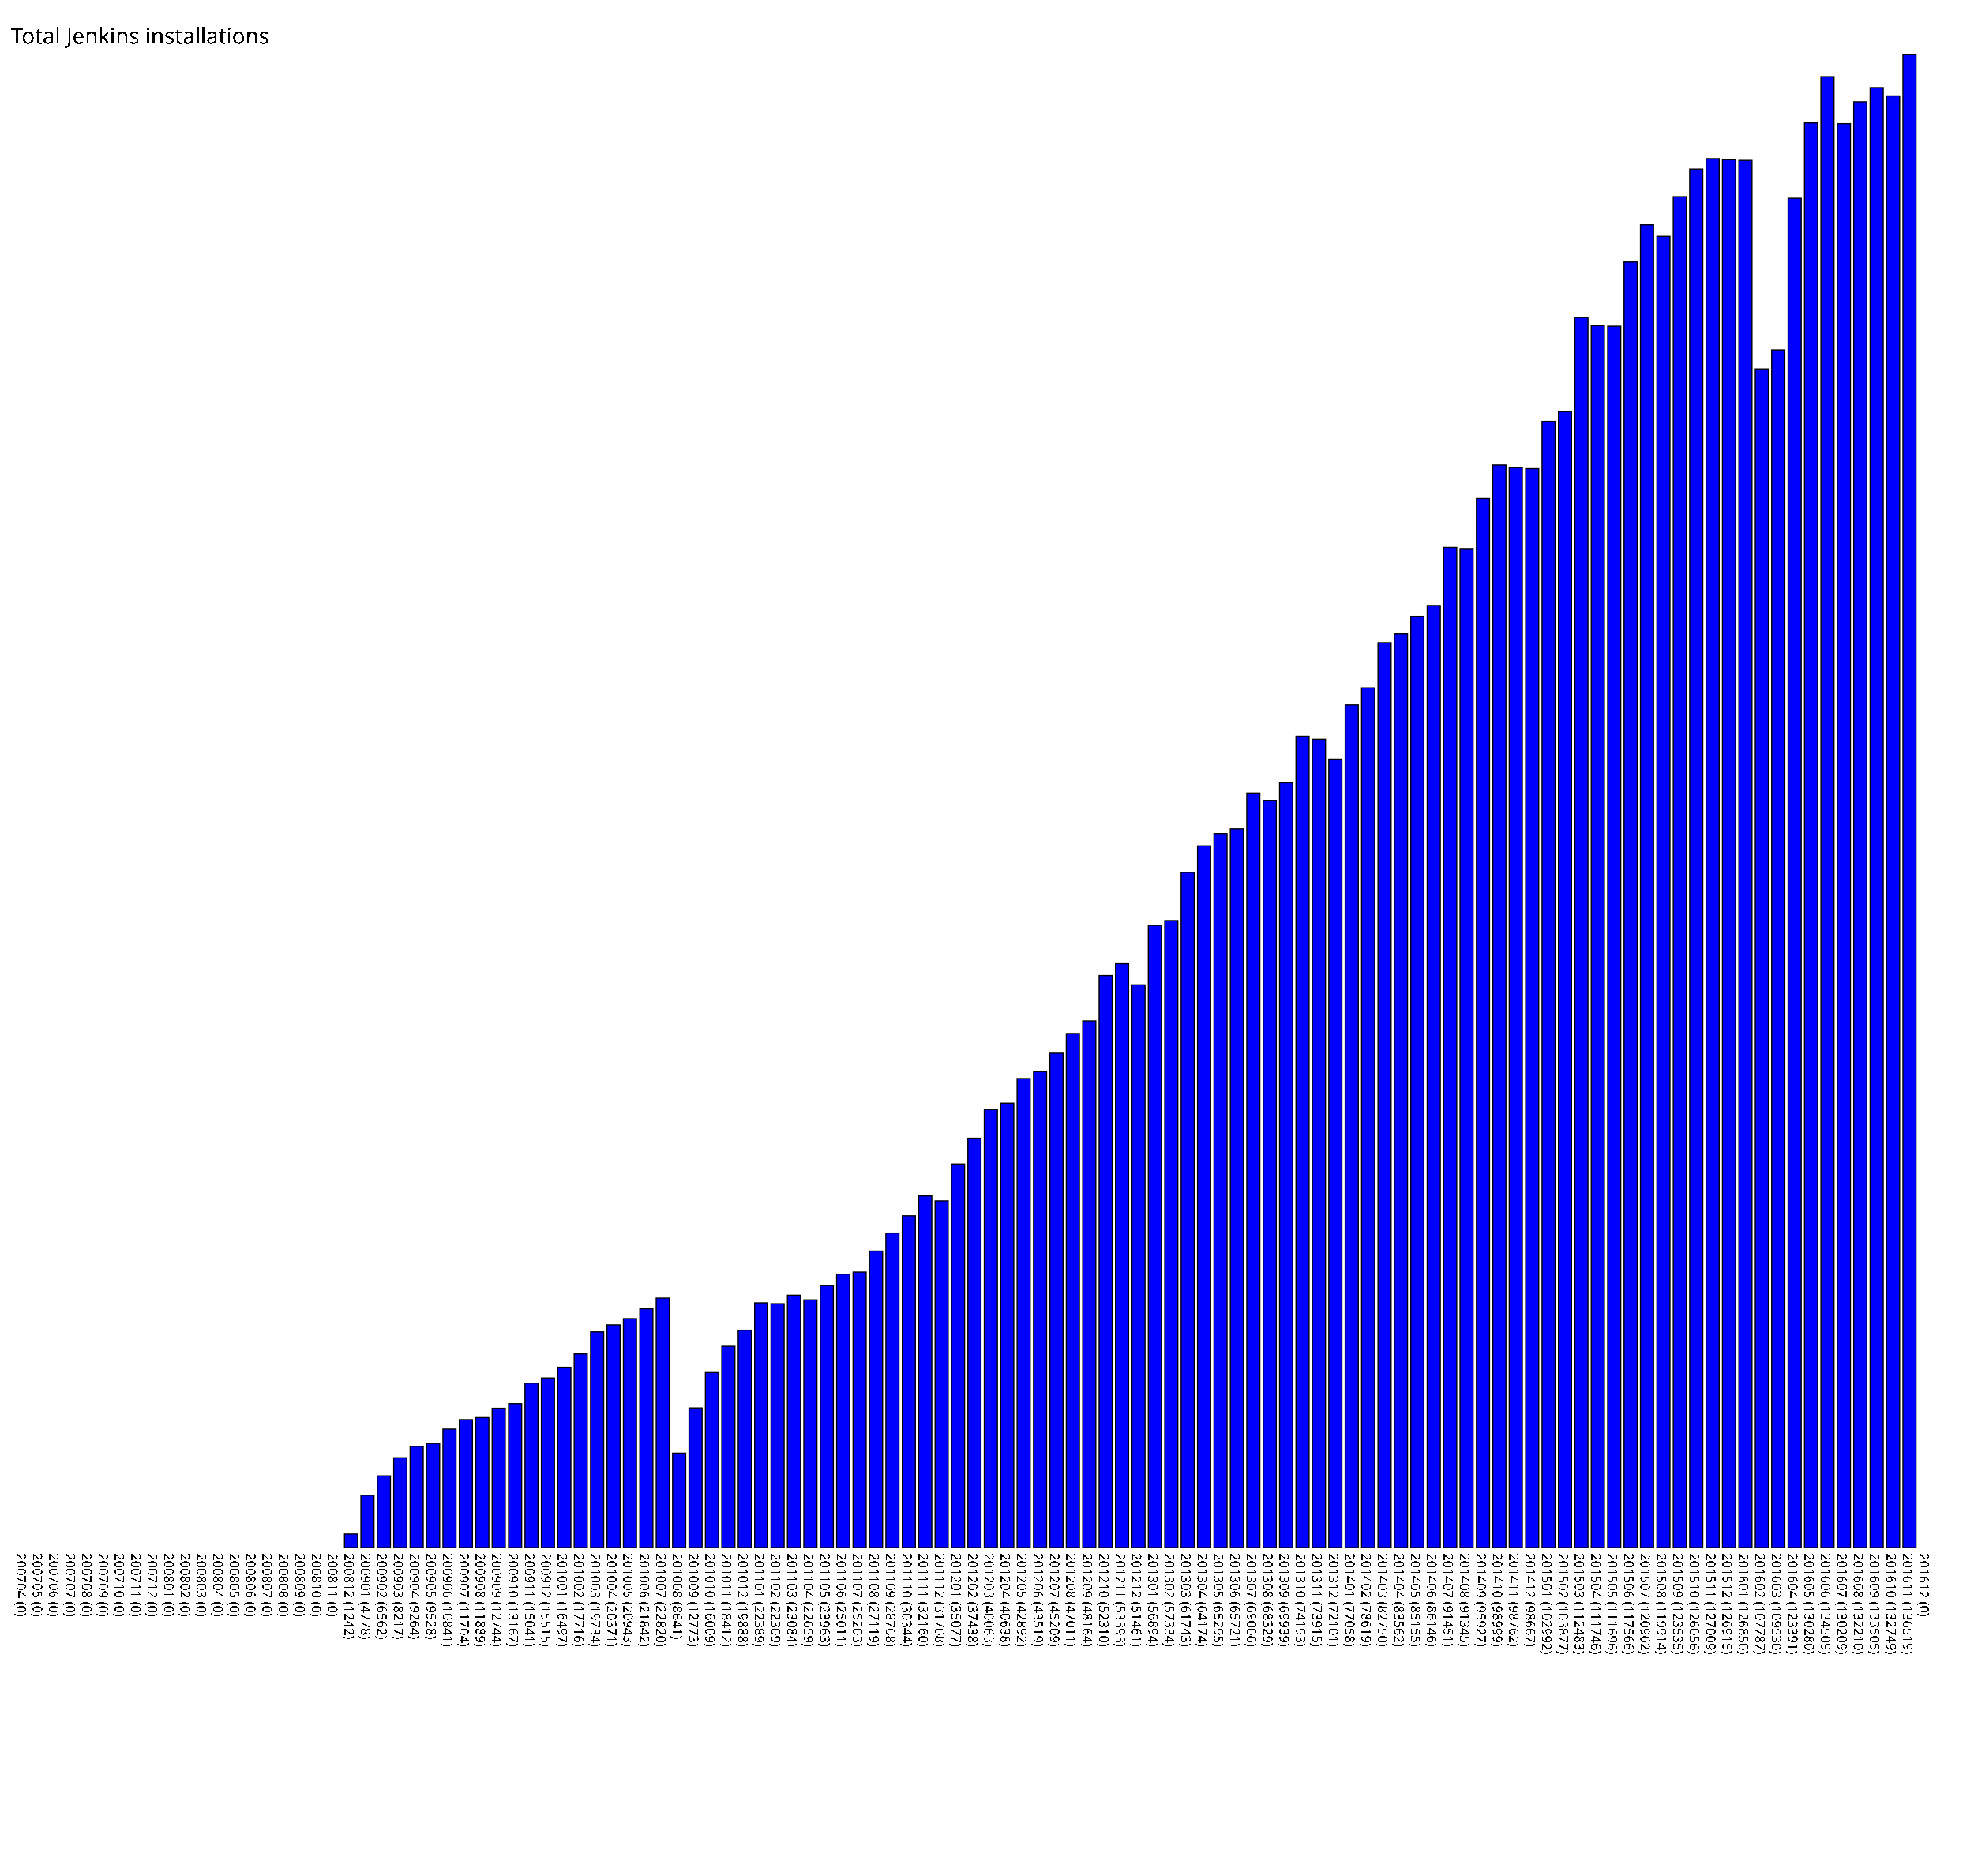
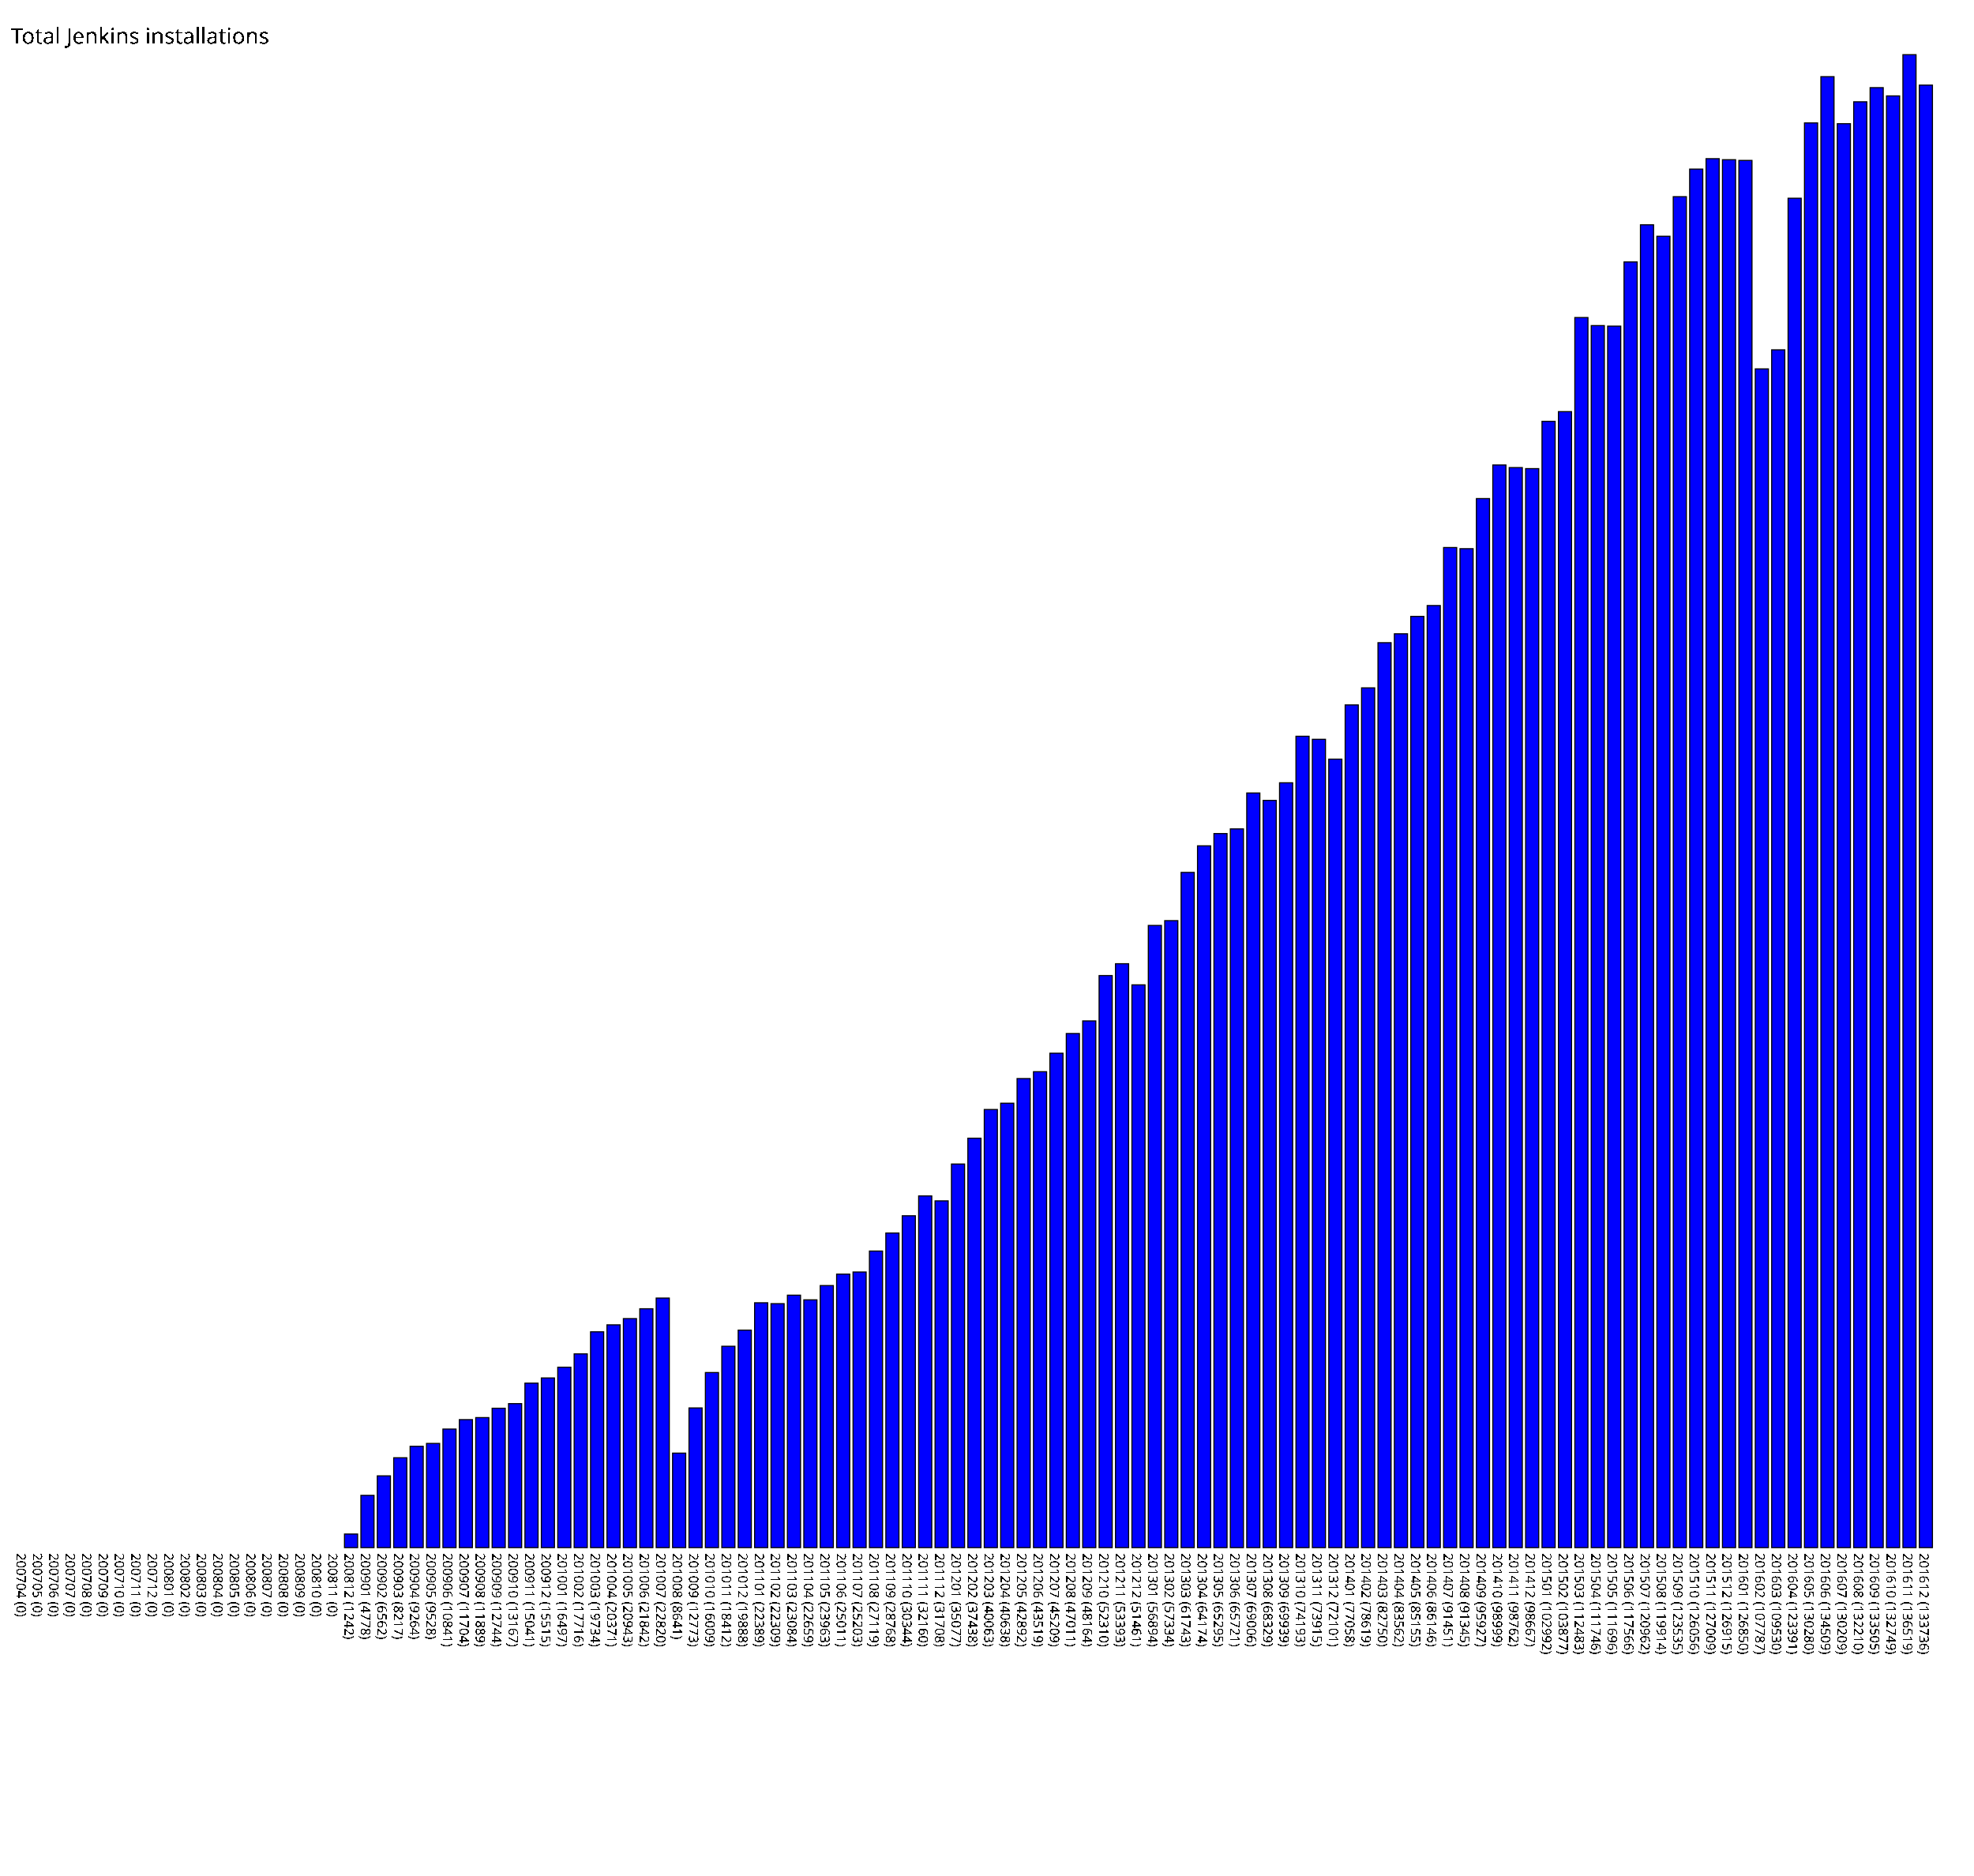
<svg xmlns="http://www.w3.org/2000/svg" version="1.1" preserveAspectRatio="xMidYMid meet" viewBox="0 0 1805 1715.19">
  <rect fill="blue" height="0" stroke="black" width="12" x="15" y="1415.19" />
  <text x="15" y="1420.19" font-family="Tahoma" font-size="12" transform="rotate(90 15,1420.19)" text-rendering="optimizeSpeed" fill="#000000;">200704 (0)</text>
  <rect fill="blue" height="0" stroke="black" width="12" x="30" y="1415.19" />
  <text x="30" y="1420.19" font-family="Tahoma" font-size="12" transform="rotate(90 30,1420.19)" text-rendering="optimizeSpeed" fill="#000000;">200705 (0)</text>
  <rect fill="blue" height="0" stroke="black" width="12" x="45" y="1415.19" />
  <text x="45" y="1420.19" font-family="Tahoma" font-size="12" transform="rotate(90 45,1420.19)" text-rendering="optimizeSpeed" fill="#000000;">200706 (0)</text>
  <rect fill="blue" height="0" stroke="black" width="12" x="60" y="1415.19" />
  <text x="60" y="1420.19" font-family="Tahoma" font-size="12" transform="rotate(90 60,1420.19)" text-rendering="optimizeSpeed" fill="#000000;">200707 (0)</text>
  <rect fill="blue" height="0" stroke="black" width="12" x="75" y="1415.19" />
  <text x="75" y="1420.19" font-family="Tahoma" font-size="12" transform="rotate(90 75,1420.19)" text-rendering="optimizeSpeed" fill="#000000;">200708 (0)</text>
  <rect fill="blue" height="0" stroke="black" width="12" x="90" y="1415.19" />
  <text x="90" y="1420.19" font-family="Tahoma" font-size="12" transform="rotate(90 90,1420.19)" text-rendering="optimizeSpeed" fill="#000000;">200709 (0)</text>
  <rect fill="blue" height="0" stroke="black" width="12" x="105" y="1415.19" />
  <text x="105" y="1420.19" font-family="Tahoma" font-size="12" transform="rotate(90 105,1420.19)" text-rendering="optimizeSpeed" fill="#000000;">200710 (0)</text>
  <rect fill="blue" height="0" stroke="black" width="12" x="120" y="1415.19" />
  <text x="120" y="1420.19" font-family="Tahoma" font-size="12" transform="rotate(90 120,1420.19)" text-rendering="optimizeSpeed" fill="#000000;">200711 (0)</text>
  <rect fill="blue" height="0" stroke="black" width="12" x="135" y="1415.19" />
  <text x="135" y="1420.19" font-family="Tahoma" font-size="12" transform="rotate(90 135,1420.19)" text-rendering="optimizeSpeed" fill="#000000;">200712 (0)</text>
  <rect fill="blue" height="0" stroke="black" width="12" x="150" y="1415.19" />
  <text x="150" y="1420.19" font-family="Tahoma" font-size="12" transform="rotate(90 150,1420.19)" text-rendering="optimizeSpeed" fill="#000000;">200801 (0)</text>
  <rect fill="blue" height="0" stroke="black" width="12" x="165" y="1415.19" />
  <text x="165" y="1420.19" font-family="Tahoma" font-size="12" transform="rotate(90 165,1420.19)" text-rendering="optimizeSpeed" fill="#000000;">200802 (0)</text>
  <rect fill="blue" height="0" stroke="black" width="12" x="180" y="1415.19" />
  <text x="180" y="1420.19" font-family="Tahoma" font-size="12" transform="rotate(90 180,1420.19)" text-rendering="optimizeSpeed" fill="#000000;">200803 (0)</text>
  <rect fill="blue" height="0" stroke="black" width="12" x="195" y="1415.19" />
  <text x="195" y="1420.19" font-family="Tahoma" font-size="12" transform="rotate(90 195,1420.19)" text-rendering="optimizeSpeed" fill="#000000;">200804 (0)</text>
  <rect fill="blue" height="0" stroke="black" width="12" x="210" y="1415.19" />
  <text x="210" y="1420.19" font-family="Tahoma" font-size="12" transform="rotate(90 210,1420.19)" text-rendering="optimizeSpeed" fill="#000000;">200805 (0)</text>
  <rect fill="blue" height="0" stroke="black" width="12" x="225" y="1415.19" />
  <text x="225" y="1420.19" font-family="Tahoma" font-size="12" transform="rotate(90 225,1420.19)" text-rendering="optimizeSpeed" fill="#000000;">200806 (0)</text>
  <rect fill="blue" height="0" stroke="black" width="12" x="240" y="1415.19" />
  <text x="240" y="1420.19" font-family="Tahoma" font-size="12" transform="rotate(90 240,1420.19)" text-rendering="optimizeSpeed" fill="#000000;">200807 (0)</text>
  <rect fill="blue" height="0" stroke="black" width="12" x="255" y="1415.19" />
  <text x="255" y="1420.19" font-family="Tahoma" font-size="12" transform="rotate(90 255,1420.19)" text-rendering="optimizeSpeed" fill="#000000;">200808 (0)</text>
  <rect fill="blue" height="0" stroke="black" width="12" x="270" y="1415.19" />
  <text x="270" y="1420.19" font-family="Tahoma" font-size="12" transform="rotate(90 270,1420.19)" text-rendering="optimizeSpeed" fill="#000000;">200809 (0)</text>
  <rect fill="blue" height="0" stroke="black" width="12" x="285" y="1415.19" />
  <text x="285" y="1420.19" font-family="Tahoma" font-size="12" transform="rotate(90 285,1420.19)" text-rendering="optimizeSpeed" fill="#000000;">200810 (0)</text>
  <rect fill="blue" height="0" stroke="black" width="12" x="300" y="1415.19" />
  <text x="300" y="1420.19" font-family="Tahoma" font-size="12" transform="rotate(90 300,1420.19)" text-rendering="optimizeSpeed" fill="#000000;">200811 (0)</text>
  <rect fill="blue" height="12.42" stroke="black" width="12" x="315" y="1402.77" />
  <text x="315" y="1420.19" font-family="Tahoma" font-size="12" transform="rotate(90 315,1420.19)" text-rendering="optimizeSpeed" fill="#000000;">200812 (1242)</text>
  <rect fill="blue" height="47.78" stroke="black" width="12" x="330" y="1367.41" />
  <text x="330" y="1420.19" font-family="Tahoma" font-size="12" transform="rotate(90 330,1420.19)" text-rendering="optimizeSpeed" fill="#000000;">200901 (4778)</text>
  <rect fill="blue" height="65.62" stroke="black" width="12" x="345" y="1349.57" />
  <text x="345" y="1420.19" font-family="Tahoma" font-size="12" transform="rotate(90 345,1420.19)" text-rendering="optimizeSpeed" fill="#000000;">200902 (6562)</text>
  <rect fill="blue" height="82.17" stroke="black" width="12" x="360" y="1333.02" />
  <text x="360" y="1420.19" font-family="Tahoma" font-size="12" transform="rotate(90 360,1420.19)" text-rendering="optimizeSpeed" fill="#000000;">200903 (8217)</text>
  <rect fill="blue" height="92.64" stroke="black" width="12" x="375" y="1322.55" />
  <text x="375" y="1420.19" font-family="Tahoma" font-size="12" transform="rotate(90 375,1420.19)" text-rendering="optimizeSpeed" fill="#000000;">200904 (9264)</text>
  <rect fill="blue" height="95.28" stroke="black" width="12" x="390" y="1319.91" />
  <text x="390" y="1420.19" font-family="Tahoma" font-size="12" transform="rotate(90 390,1420.19)" text-rendering="optimizeSpeed" fill="#000000;">200905 (9528)</text>
  <rect fill="blue" height="108.41" stroke="black" width="12" x="405" y="1306.78" />
  <text x="405" y="1420.19" font-family="Tahoma" font-size="12" transform="rotate(90 405,1420.19)" text-rendering="optimizeSpeed" fill="#000000;">200906 (10841)</text>
  <rect fill="blue" height="117.04" stroke="black" width="12" x="420" y="1298.15" />
  <text x="420" y="1420.19" font-family="Tahoma" font-size="12" transform="rotate(90 420,1420.19)" text-rendering="optimizeSpeed" fill="#000000;">200907 (11704)</text>
  <rect fill="blue" height="118.89" stroke="black" width="12" x="435" y="1296.30" />
  <text x="435" y="1420.19" font-family="Tahoma" font-size="12" transform="rotate(90 435,1420.19)" text-rendering="optimizeSpeed" fill="#000000;">200908 (11889)</text>
  <rect fill="blue" height="127.44" stroke="black" width="12" x="450" y="1287.75" />
  <text x="450" y="1420.19" font-family="Tahoma" font-size="12" transform="rotate(90 450,1420.19)" text-rendering="optimizeSpeed" fill="#000000;">200909 (12744)</text>
  <rect fill="blue" height="131.67" stroke="black" width="12" x="465" y="1283.52" />
  <text x="465" y="1420.19" font-family="Tahoma" font-size="12" transform="rotate(90 465,1420.19)" text-rendering="optimizeSpeed" fill="#000000;">200910 (13167)</text>
  <rect fill="blue" height="150.41" stroke="black" width="12" x="480" y="1264.78" />
  <text x="480" y="1420.19" font-family="Tahoma" font-size="12" transform="rotate(90 480,1420.19)" text-rendering="optimizeSpeed" fill="#000000;">200911 (15041)</text>
  <rect fill="blue" height="155.15" stroke="black" width="12" x="495" y="1260.04" />
  <text x="495" y="1420.19" font-family="Tahoma" font-size="12" transform="rotate(90 495,1420.19)" text-rendering="optimizeSpeed" fill="#000000;">200912 (15515)</text>
  <rect fill="blue" height="164.97" stroke="black" width="12" x="510" y="1250.22" />
  <text x="510" y="1420.19" font-family="Tahoma" font-size="12" transform="rotate(90 510,1420.19)" text-rendering="optimizeSpeed" fill="#000000;">201001 (16497)</text>
  <rect fill="blue" height="177.16" stroke="black" width="12" x="525" y="1238.03" />
  <text x="525" y="1420.19" font-family="Tahoma" font-size="12" transform="rotate(90 525,1420.19)" text-rendering="optimizeSpeed" fill="#000000;">201002 (17716)</text>
  <rect fill="blue" height="197.34" stroke="black" width="12" x="540" y="1217.85" />
  <text x="540" y="1420.19" font-family="Tahoma" font-size="12" transform="rotate(90 540,1420.19)" text-rendering="optimizeSpeed" fill="#000000;">201003 (19734)</text>
  <rect fill="blue" height="203.71" stroke="black" width="12" x="555" y="1211.48" />
  <text x="555" y="1420.19" font-family="Tahoma" font-size="12" transform="rotate(90 555,1420.19)" text-rendering="optimizeSpeed" fill="#000000;">201004 (20371)</text>
  <rect fill="blue" height="209.43" stroke="black" width="12" x="570" y="1205.76" />
  <text x="570" y="1420.19" font-family="Tahoma" font-size="12" transform="rotate(90 570,1420.19)" text-rendering="optimizeSpeed" fill="#000000;">201005 (20943)</text>
  <rect fill="blue" height="218.42" stroke="black" width="12" x="585" y="1196.77" />
  <text x="585" y="1420.19" font-family="Tahoma" font-size="12" transform="rotate(90 585,1420.19)" text-rendering="optimizeSpeed" fill="#000000;">201006 (21842)</text>
  <rect fill="blue" height="228.2" stroke="black" width="12" x="600" y="1186.99" />
  <text x="600" y="1420.19" font-family="Tahoma" font-size="12" transform="rotate(90 600,1420.19)" text-rendering="optimizeSpeed" fill="#000000;">201007 (22820)</text>
  <rect fill="blue" height="86.41" stroke="black" width="12" x="615" y="1328.78" />
  <text x="615" y="1420.19" font-family="Tahoma" font-size="12" transform="rotate(90 615,1420.19)" text-rendering="optimizeSpeed" fill="#000000;">201008 (8641)</text>
  <rect fill="blue" height="127.73" stroke="black" width="12" x="630" y="1287.46" />
  <text x="630" y="1420.19" font-family="Tahoma" font-size="12" transform="rotate(90 630,1420.19)" text-rendering="optimizeSpeed" fill="#000000;">201009 (12773)</text>
  <rect fill="blue" height="160.09" stroke="black" width="12" x="645" y="1255.10" />
  <text x="645" y="1420.19" font-family="Tahoma" font-size="12" transform="rotate(90 645,1420.19)" text-rendering="optimizeSpeed" fill="#000000;">201010 (16009)</text>
  <rect fill="blue" height="184.12" stroke="black" width="12" x="660" y="1231.07" />
  <text x="660" y="1420.19" font-family="Tahoma" font-size="12" transform="rotate(90 660,1420.19)" text-rendering="optimizeSpeed" fill="#000000;">201011 (18412)</text>
  <rect fill="blue" height="198.88" stroke="black" width="12" x="675" y="1216.31" />
  <text x="675" y="1420.19" font-family="Tahoma" font-size="12" transform="rotate(90 675,1420.19)" text-rendering="optimizeSpeed" fill="#000000;">201012 (19888)</text>
  <rect fill="blue" height="223.89" stroke="black" width="12" x="690" y="1191.30" />
  <text x="690" y="1420.19" font-family="Tahoma" font-size="12" transform="rotate(90 690,1420.19)" text-rendering="optimizeSpeed" fill="#000000;">201101 (22389)</text>
  <rect fill="blue" height="223.09" stroke="black" width="12" x="705" y="1192.10" />
  <text x="705" y="1420.19" font-family="Tahoma" font-size="12" transform="rotate(90 705,1420.19)" text-rendering="optimizeSpeed" fill="#000000;">201102 (22309)</text>
  <rect fill="blue" height="230.84" stroke="black" width="12" x="720" y="1184.35" />
  <text x="720" y="1420.19" font-family="Tahoma" font-size="12" transform="rotate(90 720,1420.19)" text-rendering="optimizeSpeed" fill="#000000;">201103 (23084)</text>
  <rect fill="blue" height="226.59" stroke="black" width="12" x="735" y="1188.60" />
  <text x="735" y="1420.19" font-family="Tahoma" font-size="12" transform="rotate(90 735,1420.19)" text-rendering="optimizeSpeed" fill="#000000;">201104 (22659)</text>
  <rect fill="blue" height="239.63" stroke="black" width="12" x="750" y="1175.56" />
  <text x="750" y="1420.19" font-family="Tahoma" font-size="12" transform="rotate(90 750,1420.19)" text-rendering="optimizeSpeed" fill="#000000;">201105 (23963)</text>
  <rect fill="blue" height="250.11" stroke="black" width="12" x="765" y="1165.08" />
  <text x="765" y="1420.19" font-family="Tahoma" font-size="12" transform="rotate(90 765,1420.19)" text-rendering="optimizeSpeed" fill="#000000;">201106 (25011)</text>
  <rect fill="blue" height="252.03" stroke="black" width="12" x="780" y="1163.16" />
  <text x="780" y="1420.19" font-family="Tahoma" font-size="12" transform="rotate(90 780,1420.19)" text-rendering="optimizeSpeed" fill="#000000;">201107 (25203)</text>
  <rect fill="blue" height="271.19" stroke="black" width="12" x="795" y="1144.00" />
  <text x="795" y="1420.19" font-family="Tahoma" font-size="12" transform="rotate(90 795,1420.19)" text-rendering="optimizeSpeed" fill="#000000;">201108 (27119)</text>
  <rect fill="blue" height="287.68" stroke="black" width="12" x="810" y="1127.51" />
  <text x="810" y="1420.19" font-family="Tahoma" font-size="12" transform="rotate(90 810,1420.19)" text-rendering="optimizeSpeed" fill="#000000;">201109 (28768)</text>
  <rect fill="blue" height="303.44" stroke="black" width="12" x="825" y="1111.75" />
  <text x="825" y="1420.19" font-family="Tahoma" font-size="12" transform="rotate(90 825,1420.19)" text-rendering="optimizeSpeed" fill="#000000;">201110 (30344)</text>
  <rect fill="blue" height="321.6" stroke="black" width="12" x="840" y="1093.59" />
  <text x="840" y="1420.19" font-family="Tahoma" font-size="12" transform="rotate(90 840,1420.19)" text-rendering="optimizeSpeed" fill="#000000;">201111 (32160)</text>
  <rect fill="blue" height="317.08" stroke="black" width="12" x="855" y="1098.11" />
  <text x="855" y="1420.19" font-family="Tahoma" font-size="12" transform="rotate(90 855,1420.19)" text-rendering="optimizeSpeed" fill="#000000;">201112 (31708)</text>
  <rect fill="blue" height="350.77" stroke="black" width="12" x="870" y="1064.42" />
  <text x="870" y="1420.19" font-family="Tahoma" font-size="12" transform="rotate(90 870,1420.19)" text-rendering="optimizeSpeed" fill="#000000;">201201 (35077)</text>
  <rect fill="blue" height="374.38" stroke="black" width="12" x="885" y="1040.81" />
  <text x="885" y="1420.19" font-family="Tahoma" font-size="12" transform="rotate(90 885,1420.19)" text-rendering="optimizeSpeed" fill="#000000;">201202 (37438)</text>
  <rect fill="blue" height="400.63" stroke="black" width="12" x="900" y="1014.56" />
  <text x="900" y="1420.19" font-family="Tahoma" font-size="12" transform="rotate(90 900,1420.19)" text-rendering="optimizeSpeed" fill="#000000;">201203 (40063)</text>
  <rect fill="blue" height="406.38" stroke="black" width="12" x="915" y="1008.81" />
  <text x="915" y="1420.19" font-family="Tahoma" font-size="12" transform="rotate(90 915,1420.19)" text-rendering="optimizeSpeed" fill="#000000;">201204 (40638)</text>
  <rect fill="blue" height="428.92" stroke="black" width="12" x="930" y="986.27" />
  <text x="930" y="1420.19" font-family="Tahoma" font-size="12" transform="rotate(90 930,1420.19)" text-rendering="optimizeSpeed" fill="#000000;">201205 (42892)</text>
  <rect fill="blue" height="435.19" stroke="black" width="12" x="945" y="980.00" />
  <text x="945" y="1420.19" font-family="Tahoma" font-size="12" transform="rotate(90 945,1420.19)" text-rendering="optimizeSpeed" fill="#000000;">201206 (43519)</text>
  <rect fill="blue" height="452.09" stroke="black" width="12" x="960" y="963.10" />
  <text x="960" y="1420.19" font-family="Tahoma" font-size="12" transform="rotate(90 960,1420.19)" text-rendering="optimizeSpeed" fill="#000000;">201207 (45209)</text>
  <rect fill="blue" height="470.11" stroke="black" width="12" x="975" y="945.08" />
  <text x="975" y="1420.19" font-family="Tahoma" font-size="12" transform="rotate(90 975,1420.19)" text-rendering="optimizeSpeed" fill="#000000;">201208 (47011)</text>
  <rect fill="blue" height="481.64" stroke="black" width="12" x="990" y="933.55" />
  <text x="990" y="1420.19" font-family="Tahoma" font-size="12" transform="rotate(90 990,1420.19)" text-rendering="optimizeSpeed" fill="#000000;">201209 (48164)</text>
  <rect fill="blue" height="523.1" stroke="black" width="12" x="1005" y="892.09" />
  <text x="1005" y="1420.19" font-family="Tahoma" font-size="12" transform="rotate(90 1005,1420.19)" text-rendering="optimizeSpeed" fill="#000000;">201210 (52310)</text>
  <rect fill="blue" height="533.93" stroke="black" width="12" x="1020" y="881.26" />
  <text x="1020" y="1420.19" font-family="Tahoma" font-size="12" transform="rotate(90 1020,1420.19)" text-rendering="optimizeSpeed" fill="#000000;">201211 (53393)</text>
  <rect fill="blue" height="514.61" stroke="black" width="12" x="1035" y="900.58" />
  <text x="1035" y="1420.19" font-family="Tahoma" font-size="12" transform="rotate(90 1035,1420.19)" text-rendering="optimizeSpeed" fill="#000000;">201212 (51461)</text>
  <rect fill="blue" height="568.94" stroke="black" width="12" x="1050" y="846.25" />
  <text x="1050" y="1420.19" font-family="Tahoma" font-size="12" transform="rotate(90 1050,1420.19)" text-rendering="optimizeSpeed" fill="#000000;">201301 (56894)</text>
  <rect fill="blue" height="573.34" stroke="black" width="12" x="1065" y="841.85" />
  <text x="1065" y="1420.19" font-family="Tahoma" font-size="12" transform="rotate(90 1065,1420.19)" text-rendering="optimizeSpeed" fill="#000000;">201302 (57334)</text>
  <rect fill="blue" height="617.43" stroke="black" width="12" x="1080" y="797.76" />
  <text x="1080" y="1420.19" font-family="Tahoma" font-size="12" transform="rotate(90 1080,1420.19)" text-rendering="optimizeSpeed" fill="#000000;">201303 (61743)</text>
  <rect fill="blue" height="641.74" stroke="black" width="12" x="1095" y="773.45" />
  <text x="1095" y="1420.19" font-family="Tahoma" font-size="12" transform="rotate(90 1095,1420.19)" text-rendering="optimizeSpeed" fill="#000000;">201304 (64174)</text>
  <rect fill="blue" height="652.95" stroke="black" width="12" x="1110" y="762.24" />
  <text x="1110" y="1420.19" font-family="Tahoma" font-size="12" transform="rotate(90 1110,1420.19)" text-rendering="optimizeSpeed" fill="#000000;">201305 (65295)</text>
  <rect fill="blue" height="657.21" stroke="black" width="12" x="1125" y="757.98" />
  <text x="1125" y="1420.19" font-family="Tahoma" font-size="12" transform="rotate(90 1125,1420.19)" text-rendering="optimizeSpeed" fill="#000000;">201306 (65721)</text>
  <rect fill="blue" height="690.06" stroke="black" width="12" x="1140" y="725.13" />
  <text x="1140" y="1420.19" font-family="Tahoma" font-size="12" transform="rotate(90 1140,1420.19)" text-rendering="optimizeSpeed" fill="#000000;">201307 (69006)</text>
  <rect fill="blue" height="683.29" stroke="black" width="12" x="1155" y="731.90" />
  <text x="1155" y="1420.19" font-family="Tahoma" font-size="12" transform="rotate(90 1155,1420.19)" text-rendering="optimizeSpeed" fill="#000000;">201308 (68329)</text>
  <rect fill="blue" height="699.39" stroke="black" width="12" x="1170" y="715.80" />
  <text x="1170" y="1420.19" font-family="Tahoma" font-size="12" transform="rotate(90 1170,1420.19)" text-rendering="optimizeSpeed" fill="#000000;">201309 (69939)</text>
  <rect fill="blue" height="741.93" stroke="black" width="12" x="1185" y="673.26" />
  <text x="1185" y="1420.19" font-family="Tahoma" font-size="12" transform="rotate(90 1185,1420.19)" text-rendering="optimizeSpeed" fill="#000000;">201310 (74193)</text>
  <rect fill="blue" height="739.15" stroke="black" width="12" x="1200" y="676.04" />
  <text x="1200" y="1420.19" font-family="Tahoma" font-size="12" transform="rotate(90 1200,1420.19)" text-rendering="optimizeSpeed" fill="#000000;">201311 (73915)</text>
  <rect fill="blue" height="721.01" stroke="black" width="12" x="1215" y="694.18" />
  <text x="1215" y="1420.19" font-family="Tahoma" font-size="12" transform="rotate(90 1215,1420.19)" text-rendering="optimizeSpeed" fill="#000000;">201312 (72101)</text>
  <rect fill="blue" height="770.58" stroke="black" width="12" x="1230" y="644.61" />
  <text x="1230" y="1420.19" font-family="Tahoma" font-size="12" transform="rotate(90 1230,1420.19)" text-rendering="optimizeSpeed" fill="#000000;">201401 (77058)</text>
  <rect fill="blue" height="786.19" stroke="black" width="12" x="1245" y="629.00" />
  <text x="1245" y="1420.19" font-family="Tahoma" font-size="12" transform="rotate(90 1245,1420.19)" text-rendering="optimizeSpeed" fill="#000000;">201402 (78619)</text>
  <rect fill="blue" height="827.5" stroke="black" width="12" x="1260" y="587.69" />
  <text x="1260" y="1420.19" font-family="Tahoma" font-size="12" transform="rotate(90 1260,1420.19)" text-rendering="optimizeSpeed" fill="#000000;">201403 (82750)</text>
  <rect fill="blue" height="835.62" stroke="black" width="12" x="1275" y="579.57" />
  <text x="1275" y="1420.19" font-family="Tahoma" font-size="12" transform="rotate(90 1275,1420.19)" text-rendering="optimizeSpeed" fill="#000000;">201404 (83562)</text>
  <rect fill="blue" height="851.55" stroke="black" width="12" x="1290" y="563.64" />
  <text x="1290" y="1420.19" font-family="Tahoma" font-size="12" transform="rotate(90 1290,1420.19)" text-rendering="optimizeSpeed" fill="#000000;">201405 (85155)</text>
  <rect fill="blue" height="861.46" stroke="black" width="12" x="1305" y="553.73" />
  <text x="1305" y="1420.19" font-family="Tahoma" font-size="12" transform="rotate(90 1305,1420.19)" text-rendering="optimizeSpeed" fill="#000000;">201406 (86146)</text>
  <rect fill="blue" height="914.51" stroke="black" width="12" x="1320" y="500.68" />
  <text x="1320" y="1420.19" font-family="Tahoma" font-size="12" transform="rotate(90 1320,1420.19)" text-rendering="optimizeSpeed" fill="#000000;">201407 (91451)</text>
  <rect fill="blue" height="913.45" stroke="black" width="12" x="1335" y="501.74" />
  <text x="1335" y="1420.19" font-family="Tahoma" font-size="12" transform="rotate(90 1335,1420.19)" text-rendering="optimizeSpeed" fill="#000000;">201408 (91345)</text>
  <rect fill="blue" height="959.27" stroke="black" width="12" x="1350" y="455.92" />
  <text x="1350" y="1420.19" font-family="Tahoma" font-size="12" transform="rotate(90 1350,1420.19)" text-rendering="optimizeSpeed" fill="#000000;">201409 (95927)</text>
  <rect fill="blue" height="989.99" stroke="black" width="12" x="1365" y="425.20" />
  <text x="1365" y="1420.19" font-family="Tahoma" font-size="12" transform="rotate(90 1365,1420.19)" text-rendering="optimizeSpeed" fill="#000000;">201410 (98999)</text>
  <rect fill="blue" height="987.62" stroke="black" width="12" x="1380" y="427.57" />
  <text x="1380" y="1420.19" font-family="Tahoma" font-size="12" transform="rotate(90 1380,1420.19)" text-rendering="optimizeSpeed" fill="#000000;">201411 (98762)</text>
  <rect fill="blue" height="986.67" stroke="black" width="12" x="1395" y="428.52" />
  <text x="1395" y="1420.19" font-family="Tahoma" font-size="12" transform="rotate(90 1395,1420.19)" text-rendering="optimizeSpeed" fill="#000000;">201412 (98667)</text>
  <rect fill="blue" height="1029.92" stroke="black" width="12" x="1410" y="385.27" />
  <text x="1410" y="1420.19" font-family="Tahoma" font-size="12" transform="rotate(90 1410,1420.19)" text-rendering="optimizeSpeed" fill="#000000;">201501 (102992)</text>
  <rect fill="blue" height="1038.77" stroke="black" width="12" x="1425" y="376.42" />
  <text x="1425" y="1420.19" font-family="Tahoma" font-size="12" transform="rotate(90 1425,1420.19)" text-rendering="optimizeSpeed" fill="#000000;">201502 (103877)</text>
  <rect fill="blue" height="1124.83" stroke="black" width="12" x="1440" y="290.36" />
  <text x="1440" y="1420.19" font-family="Tahoma" font-size="12" transform="rotate(90 1440,1420.19)" text-rendering="optimizeSpeed" fill="#000000;">201503 (112483)</text>
  <rect fill="blue" height="1117.46" stroke="black" width="12" x="1455" y="297.73" />
  <text x="1455" y="1420.19" font-family="Tahoma" font-size="12" transform="rotate(90 1455,1420.19)" text-rendering="optimizeSpeed" fill="#000000;">201504 (111746)</text>
  <rect fill="blue" height="1116.96" stroke="black" width="12" x="1470" y="298.23" />
  <text x="1470" y="1420.19" font-family="Tahoma" font-size="12" transform="rotate(90 1470,1420.19)" text-rendering="optimizeSpeed" fill="#000000;">201505 (111696)</text>
  <rect fill="blue" height="1175.66" stroke="black" width="12" x="1485" y="239.53" />
  <text x="1485" y="1420.19" font-family="Tahoma" font-size="12" transform="rotate(90 1485,1420.19)" text-rendering="optimizeSpeed" fill="#000000;">201506 (117566)</text>
  <rect fill="blue" height="1209.62" stroke="black" width="12" x="1500" y="205.57" />
  <text x="1500" y="1420.19" font-family="Tahoma" font-size="12" transform="rotate(90 1500,1420.19)" text-rendering="optimizeSpeed" fill="#000000;">201507 (120962)</text>
  <rect fill="blue" height="1199.14" stroke="black" width="12" x="1515" y="216.05" />
  <text x="1515" y="1420.19" font-family="Tahoma" font-size="12" transform="rotate(90 1515,1420.19)" text-rendering="optimizeSpeed" fill="#000000;">201508 (119914)</text>
  <rect fill="blue" height="1235.35" stroke="black" width="12" x="1530" y="179.84" />
  <text x="1530" y="1420.19" font-family="Tahoma" font-size="12" transform="rotate(90 1530,1420.19)" text-rendering="optimizeSpeed" fill="#000000;">201509 (123535)</text>
  <rect fill="blue" height="1260.56" stroke="black" width="12" x="1545" y="154.63" />
  <text x="1545" y="1420.19" font-family="Tahoma" font-size="12" transform="rotate(90 1545,1420.19)" text-rendering="optimizeSpeed" fill="#000000;">201510 (126056)</text>
  <rect fill="blue" height="1270.09" stroke="black" width="12" x="1560" y="145.10" />
  <text x="1560" y="1420.19" font-family="Tahoma" font-size="12" transform="rotate(90 1560,1420.19)" text-rendering="optimizeSpeed" fill="#000000;">201511 (127009)</text>
  <rect fill="blue" height="1269.15" stroke="black" width="12" x="1575" y="146.04" />
  <text x="1575" y="1420.19" font-family="Tahoma" font-size="12" transform="rotate(90 1575,1420.19)" text-rendering="optimizeSpeed" fill="#000000;">201512 (126915)</text>
  <rect fill="blue" height="1268.5" stroke="black" width="12" x="1590" y="146.69" />
  <text x="1590" y="1420.19" font-family="Tahoma" font-size="12" transform="rotate(90 1590,1420.19)" text-rendering="optimizeSpeed" fill="#000000;">201601 (126850)</text>
  <rect fill="blue" height="1077.87" stroke="black" width="12" x="1605" y="337.32" />
  <text x="1605" y="1420.19" font-family="Tahoma" font-size="12" transform="rotate(90 1605,1420.19)" text-rendering="optimizeSpeed" fill="#000000;">201602 (107787)</text>
  <rect fill="blue" height="1095.3" stroke="black" width="12" x="1620" y="319.89" />
  <text x="1620" y="1420.19" font-family="Tahoma" font-size="12" transform="rotate(90 1620,1420.19)" text-rendering="optimizeSpeed" fill="#000000;">201603 (109530)</text>
  <rect fill="blue" height="1233.91" stroke="black" width="12" x="1635" y="181.28" />
  <text x="1635" y="1420.19" font-family="Tahoma" font-size="12" transform="rotate(90 1635,1420.19)" text-rendering="optimizeSpeed" fill="#000000;">201604 (123391)</text>
  <rect fill="blue" height="1302.8" stroke="black" width="12" x="1650" y="112.39" />
  <text x="1650" y="1420.19" font-family="Tahoma" font-size="12" transform="rotate(90 1650,1420.19)" text-rendering="optimizeSpeed" fill="#000000;">201605 (130280)</text>
  <rect fill="blue" height="1345.09" stroke="black" width="12" x="1665" y="70.10" />
  <text x="1665" y="1420.19" font-family="Tahoma" font-size="12" transform="rotate(90 1665,1420.19)" text-rendering="optimizeSpeed" fill="#000000;">201606 (134509)</text>
  <rect fill="blue" height="1302.09" stroke="black" width="12" x="1680" y="113.10" />
  <text x="1680" y="1420.19" font-family="Tahoma" font-size="12" transform="rotate(90 1680,1420.19)" text-rendering="optimizeSpeed" fill="#000000;">201607 (130209)</text>
  <rect fill="blue" height="1322.1" stroke="black" width="12" x="1695" y="93.09" />
  <text x="1695" y="1420.19" font-family="Tahoma" font-size="12" transform="rotate(90 1695,1420.19)" text-rendering="optimizeSpeed" fill="#000000;">201608 (132210)</text>
  <rect fill="blue" height="1335.05" stroke="black" width="12" x="1710" y="80.14" />
  <text x="1710" y="1420.19" font-family="Tahoma" font-size="12" transform="rotate(90 1710,1420.19)" text-rendering="optimizeSpeed" fill="#000000;">201609 (133505)</text>
  <rect fill="blue" height="1327.49" stroke="black" width="12" x="1725" y="87.70" />
  <text x="1725" y="1420.19" font-family="Tahoma" font-size="12" transform="rotate(90 1725,1420.19)" text-rendering="optimizeSpeed" fill="#000000;">201610 (132749)</text>
  <rect fill="blue" height="1365.19" stroke="black" width="12" x="1740" y="50.00" />
  <text x="1740" y="1420.19" font-family="Tahoma" font-size="12" transform="rotate(90 1740,1420.19)" text-rendering="optimizeSpeed" fill="#000000;">201611 (136519)</text>
-   <rect fill="blue" height="0" stroke="black" width="12" x="1755" y="1415.19" />
-   <text x="1755" y="1420.19" font-family="Tahoma" font-size="12" transform="rotate(90 1755,1420.19)" text-rendering="optimizeSpeed" fill="#000000;">201612 (0)</text>
+   <rect fill="blue" height="1337.36" stroke="black" width="12" x="1755" y="77.83" />
+   <text x="1755" y="1420.19" font-family="Tahoma" font-size="12" transform="rotate(90 1755,1420.19)" text-rendering="optimizeSpeed" fill="#000000;">201612 (133736)</text>
  <text x="10" y="40" font-family="Tahoma" font-size="20" text-rendering="optimizeSpeed" fill="#000000;">Total Jenkins installations</text>
</svg>
